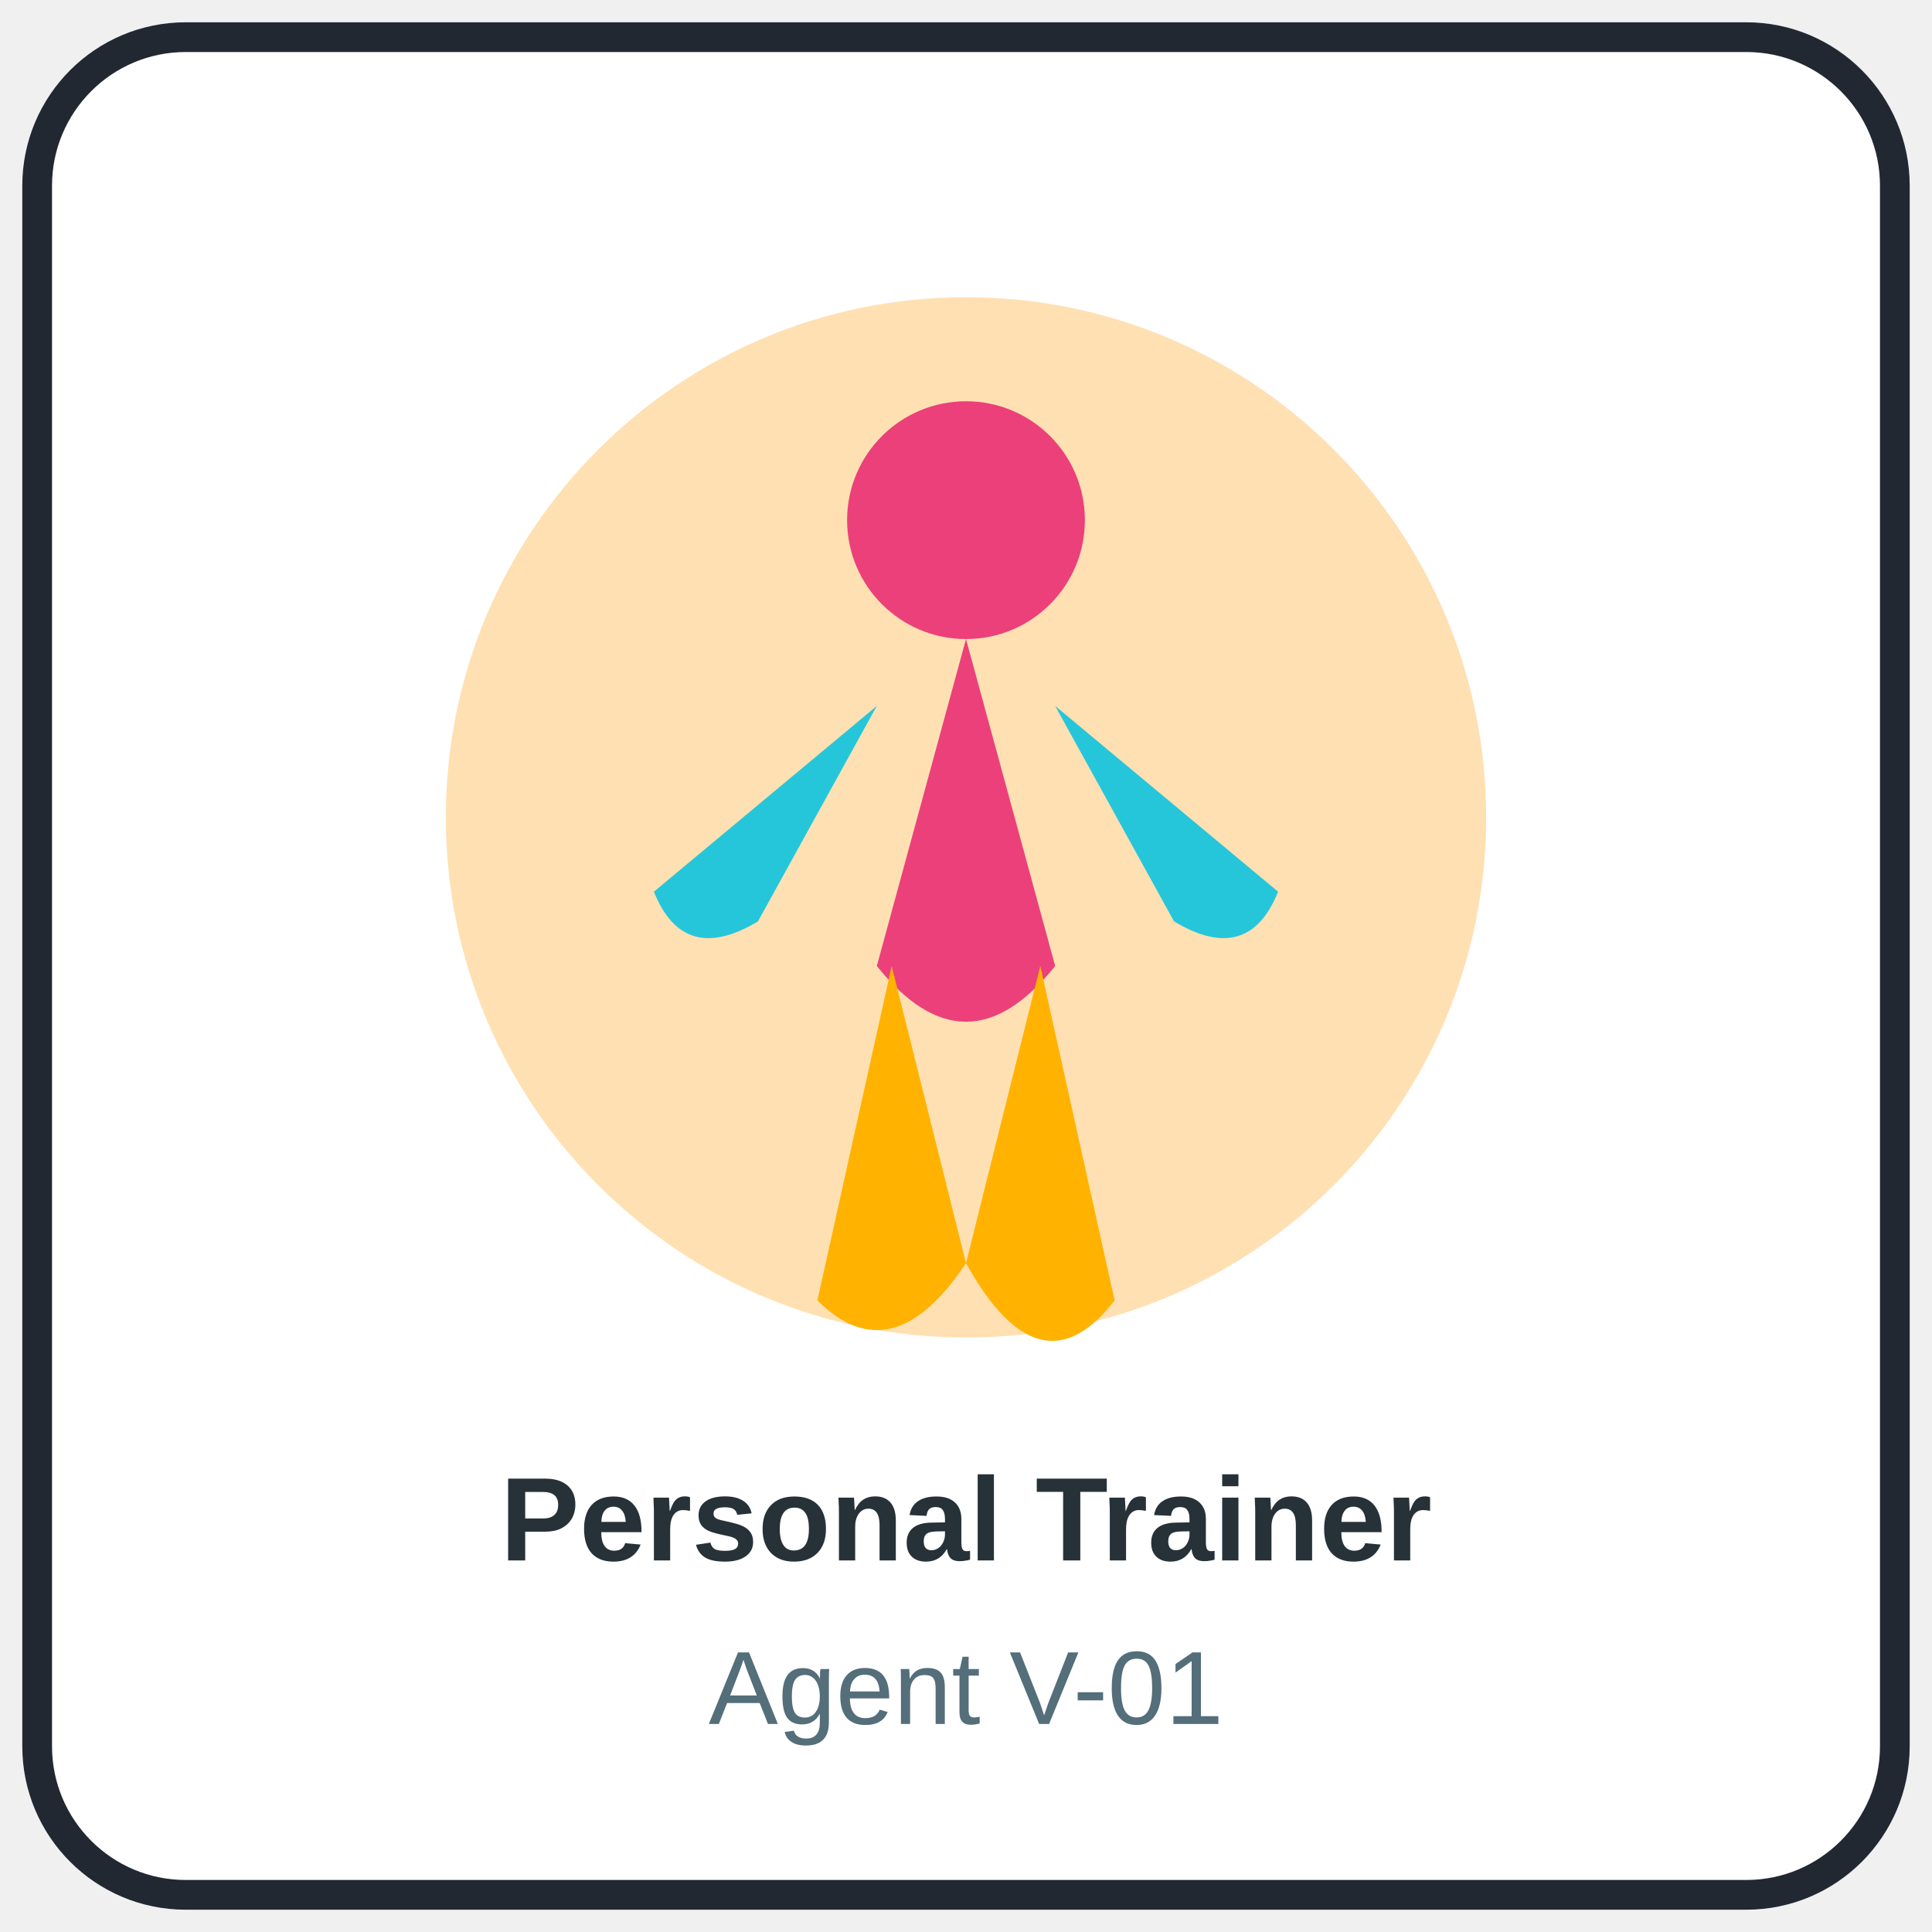
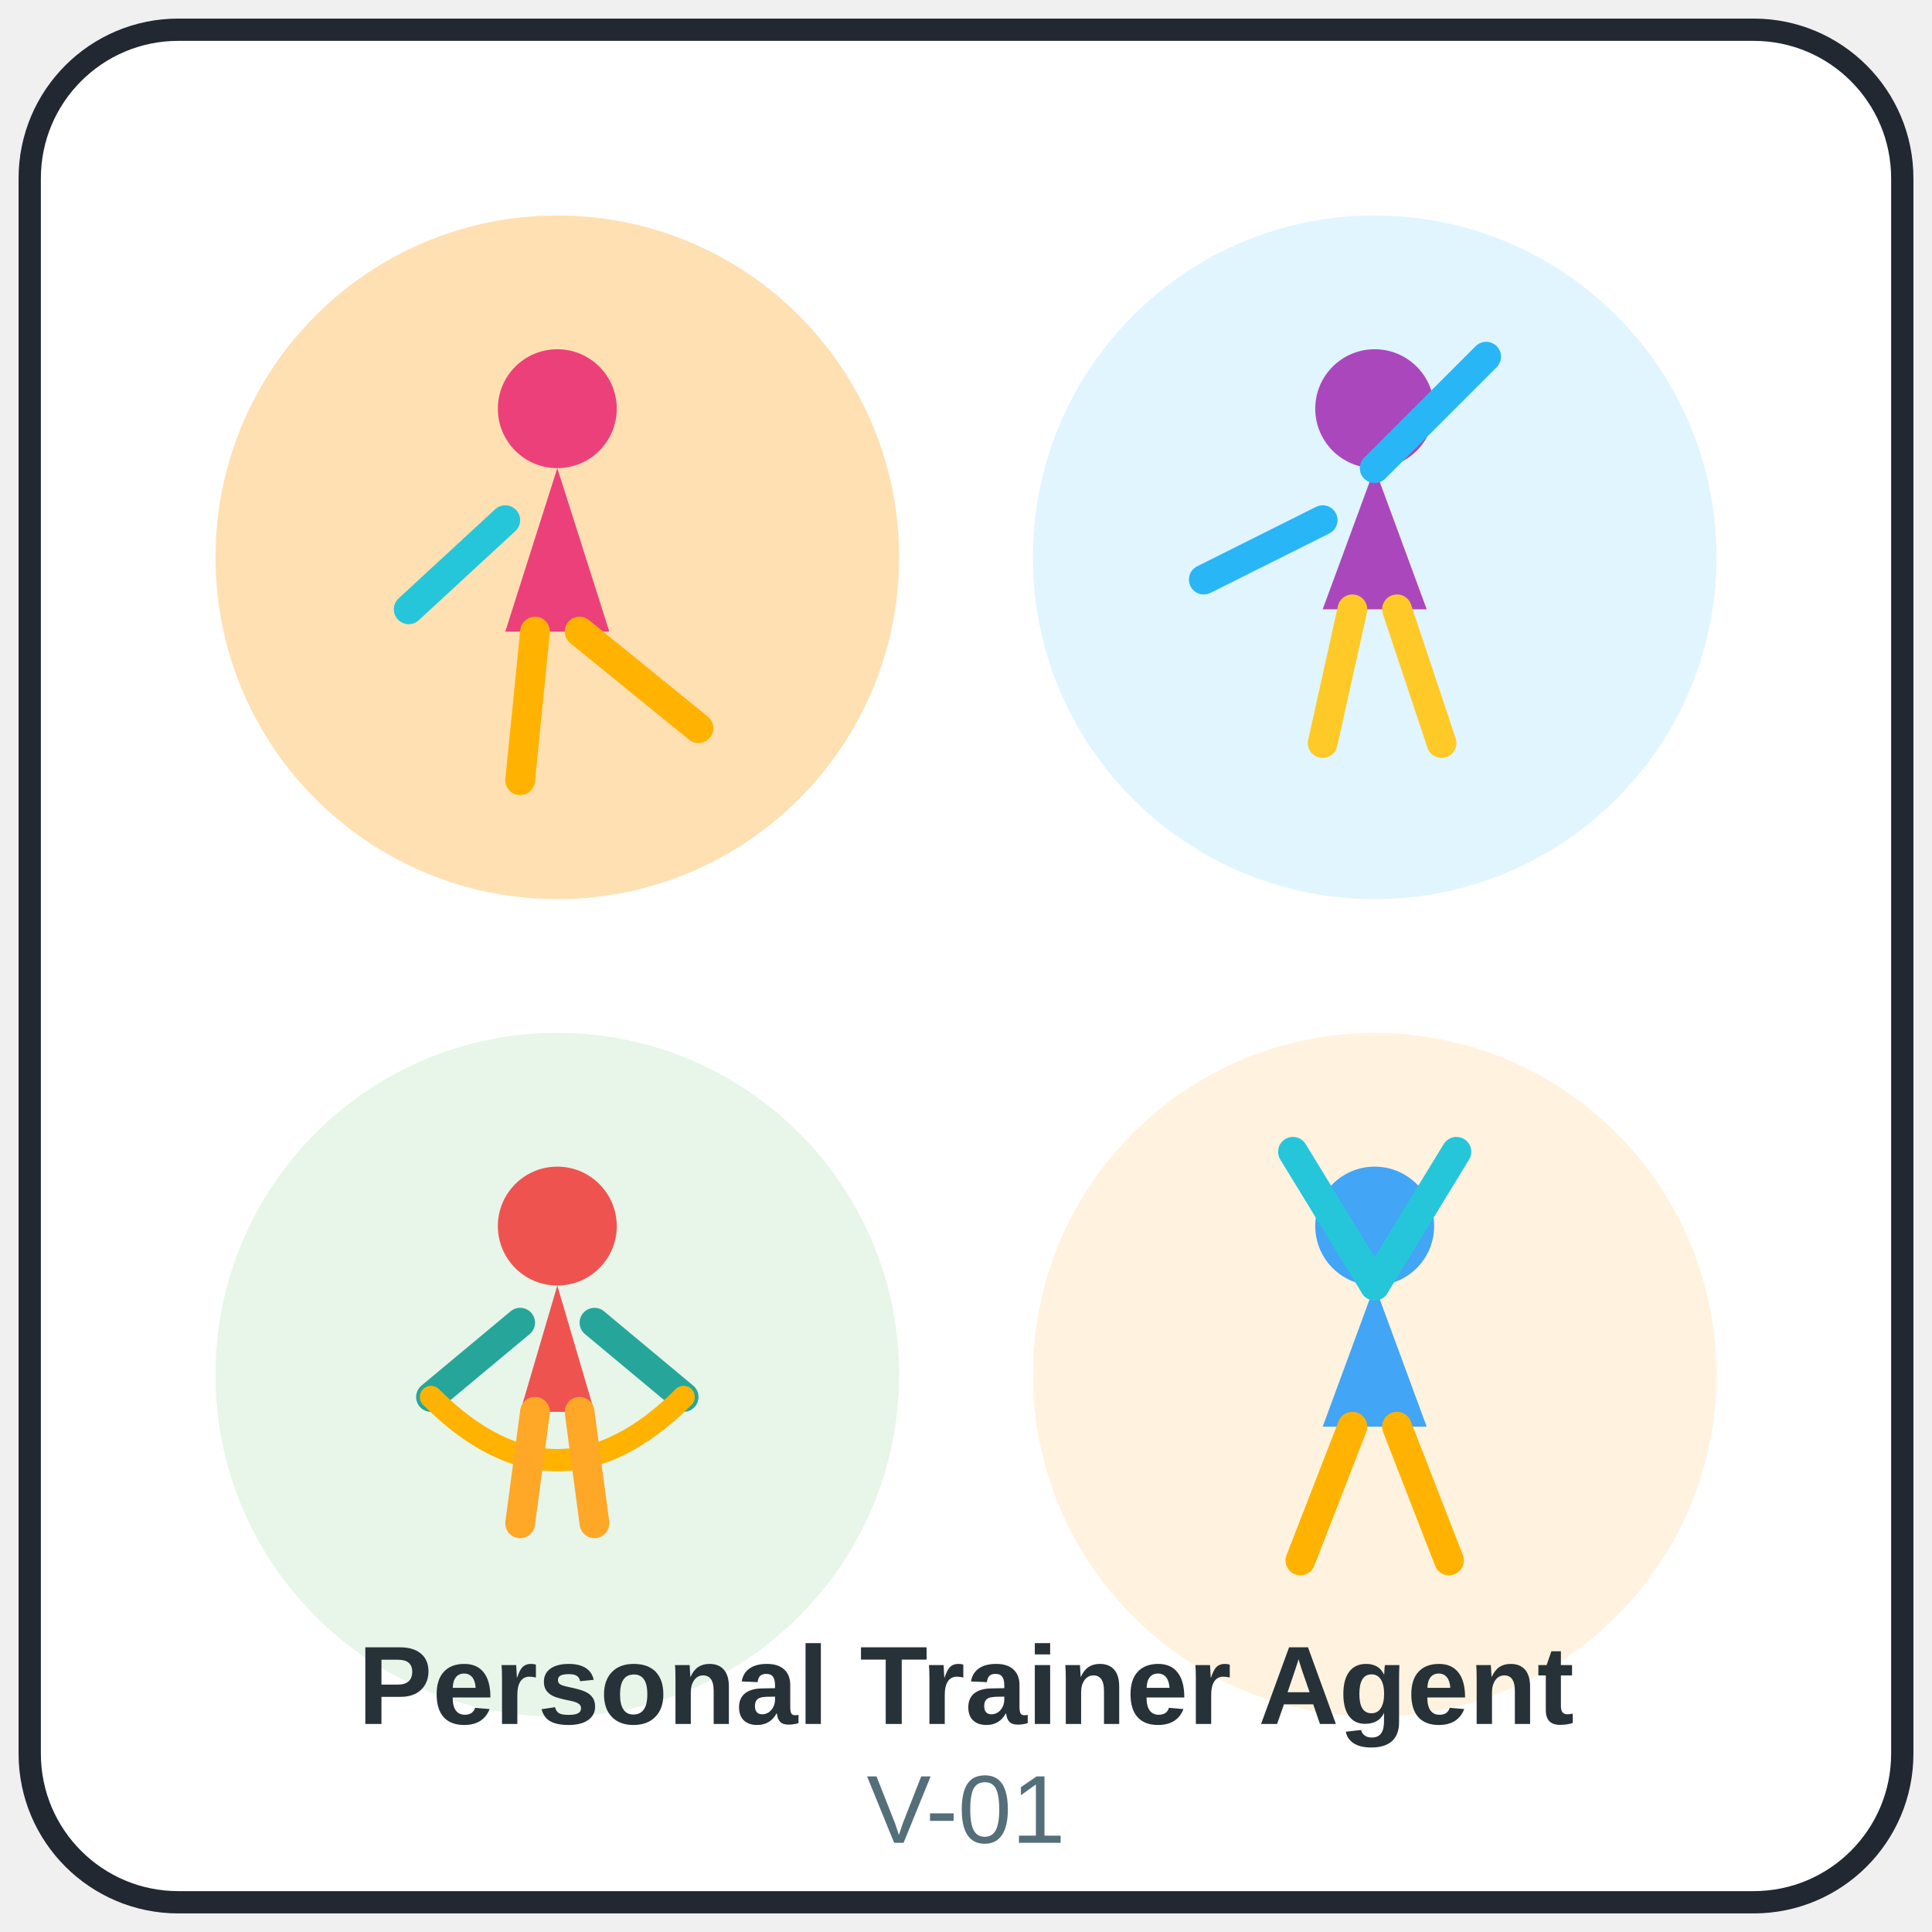
<svg xmlns="http://www.w3.org/2000/svg" width="260" height="260" viewBox="0 0 260 260">
-   <rect x="5" y="5" width="250" height="250" rx="20" fill="#ffffff" stroke="#222831" stroke-width="4" />
-   <circle cx="130" cy="110" r="70" fill="#ffe0b2" />
-   <circle cx="130" cy="70" r="16" fill="#ec407a" />
-   <path d="M130 86 L118 130 Q130 145 142 130 Z" fill="#ec407a" />
-   <path d="M118 95 L88 120 Q92 130 102 124 Z" fill="#26c6da" />
-   <path d="M142 95 L172 120 Q168 130 158 124 Z" fill="#26c6da" />
-   <path d="M120 130 L110 175 Q120 185 130 170 Z" fill="#ffb300" />
-   <path d="M140 130 L150 175 Q140 188 130 170 Z" fill="#ffb300" />
-   <text x="130" y="210" text-anchor="middle" font-family="Arial, sans-serif" font-size="16" fill="#263238" font-weight="bold">
-     Personal Trainer
+   <rect x="4" y="4" width="252" height="252" rx="20" fill="#ffffff" stroke="#222831" stroke-width="3" />
+   <circle cx="75" cy="75" r="46" fill="#ffe0b2" />
+   <circle cx="185" cy="75" r="46" fill="#e1f5fe" />
+   <circle cx="75" cy="185" r="46" fill="#e8f5e9" />
+   <circle cx="185" cy="185" r="46" fill="#fff3e0" />
+   <circle cx="75" cy="55" r="8" fill="#ec407a" />
+   <path d="M75 63 L68 85 L82 85 Z" fill="#ec407a" />
+   <path d="M68 70 L55 82" stroke="#26c6da" stroke-width="4" stroke-linecap="round" />
+   <path d="M72 85 L70 105" stroke="#ffb300" stroke-width="4" stroke-linecap="round" />
+   <path d="M78 85 L94 98" stroke="#ffb300" stroke-width="4" stroke-linecap="round" />
+   <circle cx="185" cy="55" r="8" fill="#ab47bc" />
+   <path d="M185 63 L178 82 L192 82 Z" fill="#ab47bc" />
+   <path d="M185 63 L200 48" stroke="#29b6f6" stroke-width="4" stroke-linecap="round" />
+   <path d="M178 70 L162 78" stroke="#29b6f6" stroke-width="4" stroke-linecap="round" />
+   <path d="M182 82 L178 100" stroke="#ffca28" stroke-width="4" stroke-linecap="round" />
+   <path d="M188 82 L194 100" stroke="#ffca28" stroke-width="4" stroke-linecap="round" />
+   <circle cx="75" cy="165" r="8" fill="#ef5350" />
+   <path d="M75 173 L70 190 L80 190 Z" fill="#ef5350" />
+   <path d="M70 178 L58 188" stroke="#26a69a" stroke-width="4" stroke-linecap="round" />
+   <path d="M80 178 L92 188" stroke="#26a69a" stroke-width="4" stroke-linecap="round" />
+   <path d="M58 188 Q75 205 92 188" fill="none" stroke="#ffb300" stroke-width="3" stroke-linecap="round" />
+   <path d="M72 190 L70 205" stroke="#ffa726" stroke-width="4" stroke-linecap="round" />
+   <path d="M78 190 L80 205" stroke="#ffa726" stroke-width="4" stroke-linecap="round" />
+   <circle cx="185" cy="165" r="8" fill="#42a5f5" />
+   <path d="M185 173 L178 192 L192 192 Z" fill="#42a5f5" />
+   <path d="M185 173 L174 155" stroke="#26c6da" stroke-width="4" stroke-linecap="round" />
+   <path d="M185 173 L196 155" stroke="#26c6da" stroke-width="4" stroke-linecap="round" />
+   <path d="M182 192 L175 210" stroke="#ffb300" stroke-width="4" stroke-linecap="round" />
+   <path d="M188 192 L195 210" stroke="#ffb300" stroke-width="4" stroke-linecap="round" />
+   <text x="130" y="232" text-anchor="middle" font-family="Arial, sans-serif" font-size="15" fill="#263238" font-weight="bold">
+     Personal Trainer Agent
  </text>
-   <text x="130" y="232" text-anchor="middle" font-family="Arial, sans-serif" font-size="14" fill="#546e7a">
-     Agent V-01
+   <text x="130" y="248" text-anchor="middle" font-family="Arial, sans-serif" font-size="13" fill="#546e7a">
+     V-01
  </text>
</svg>
